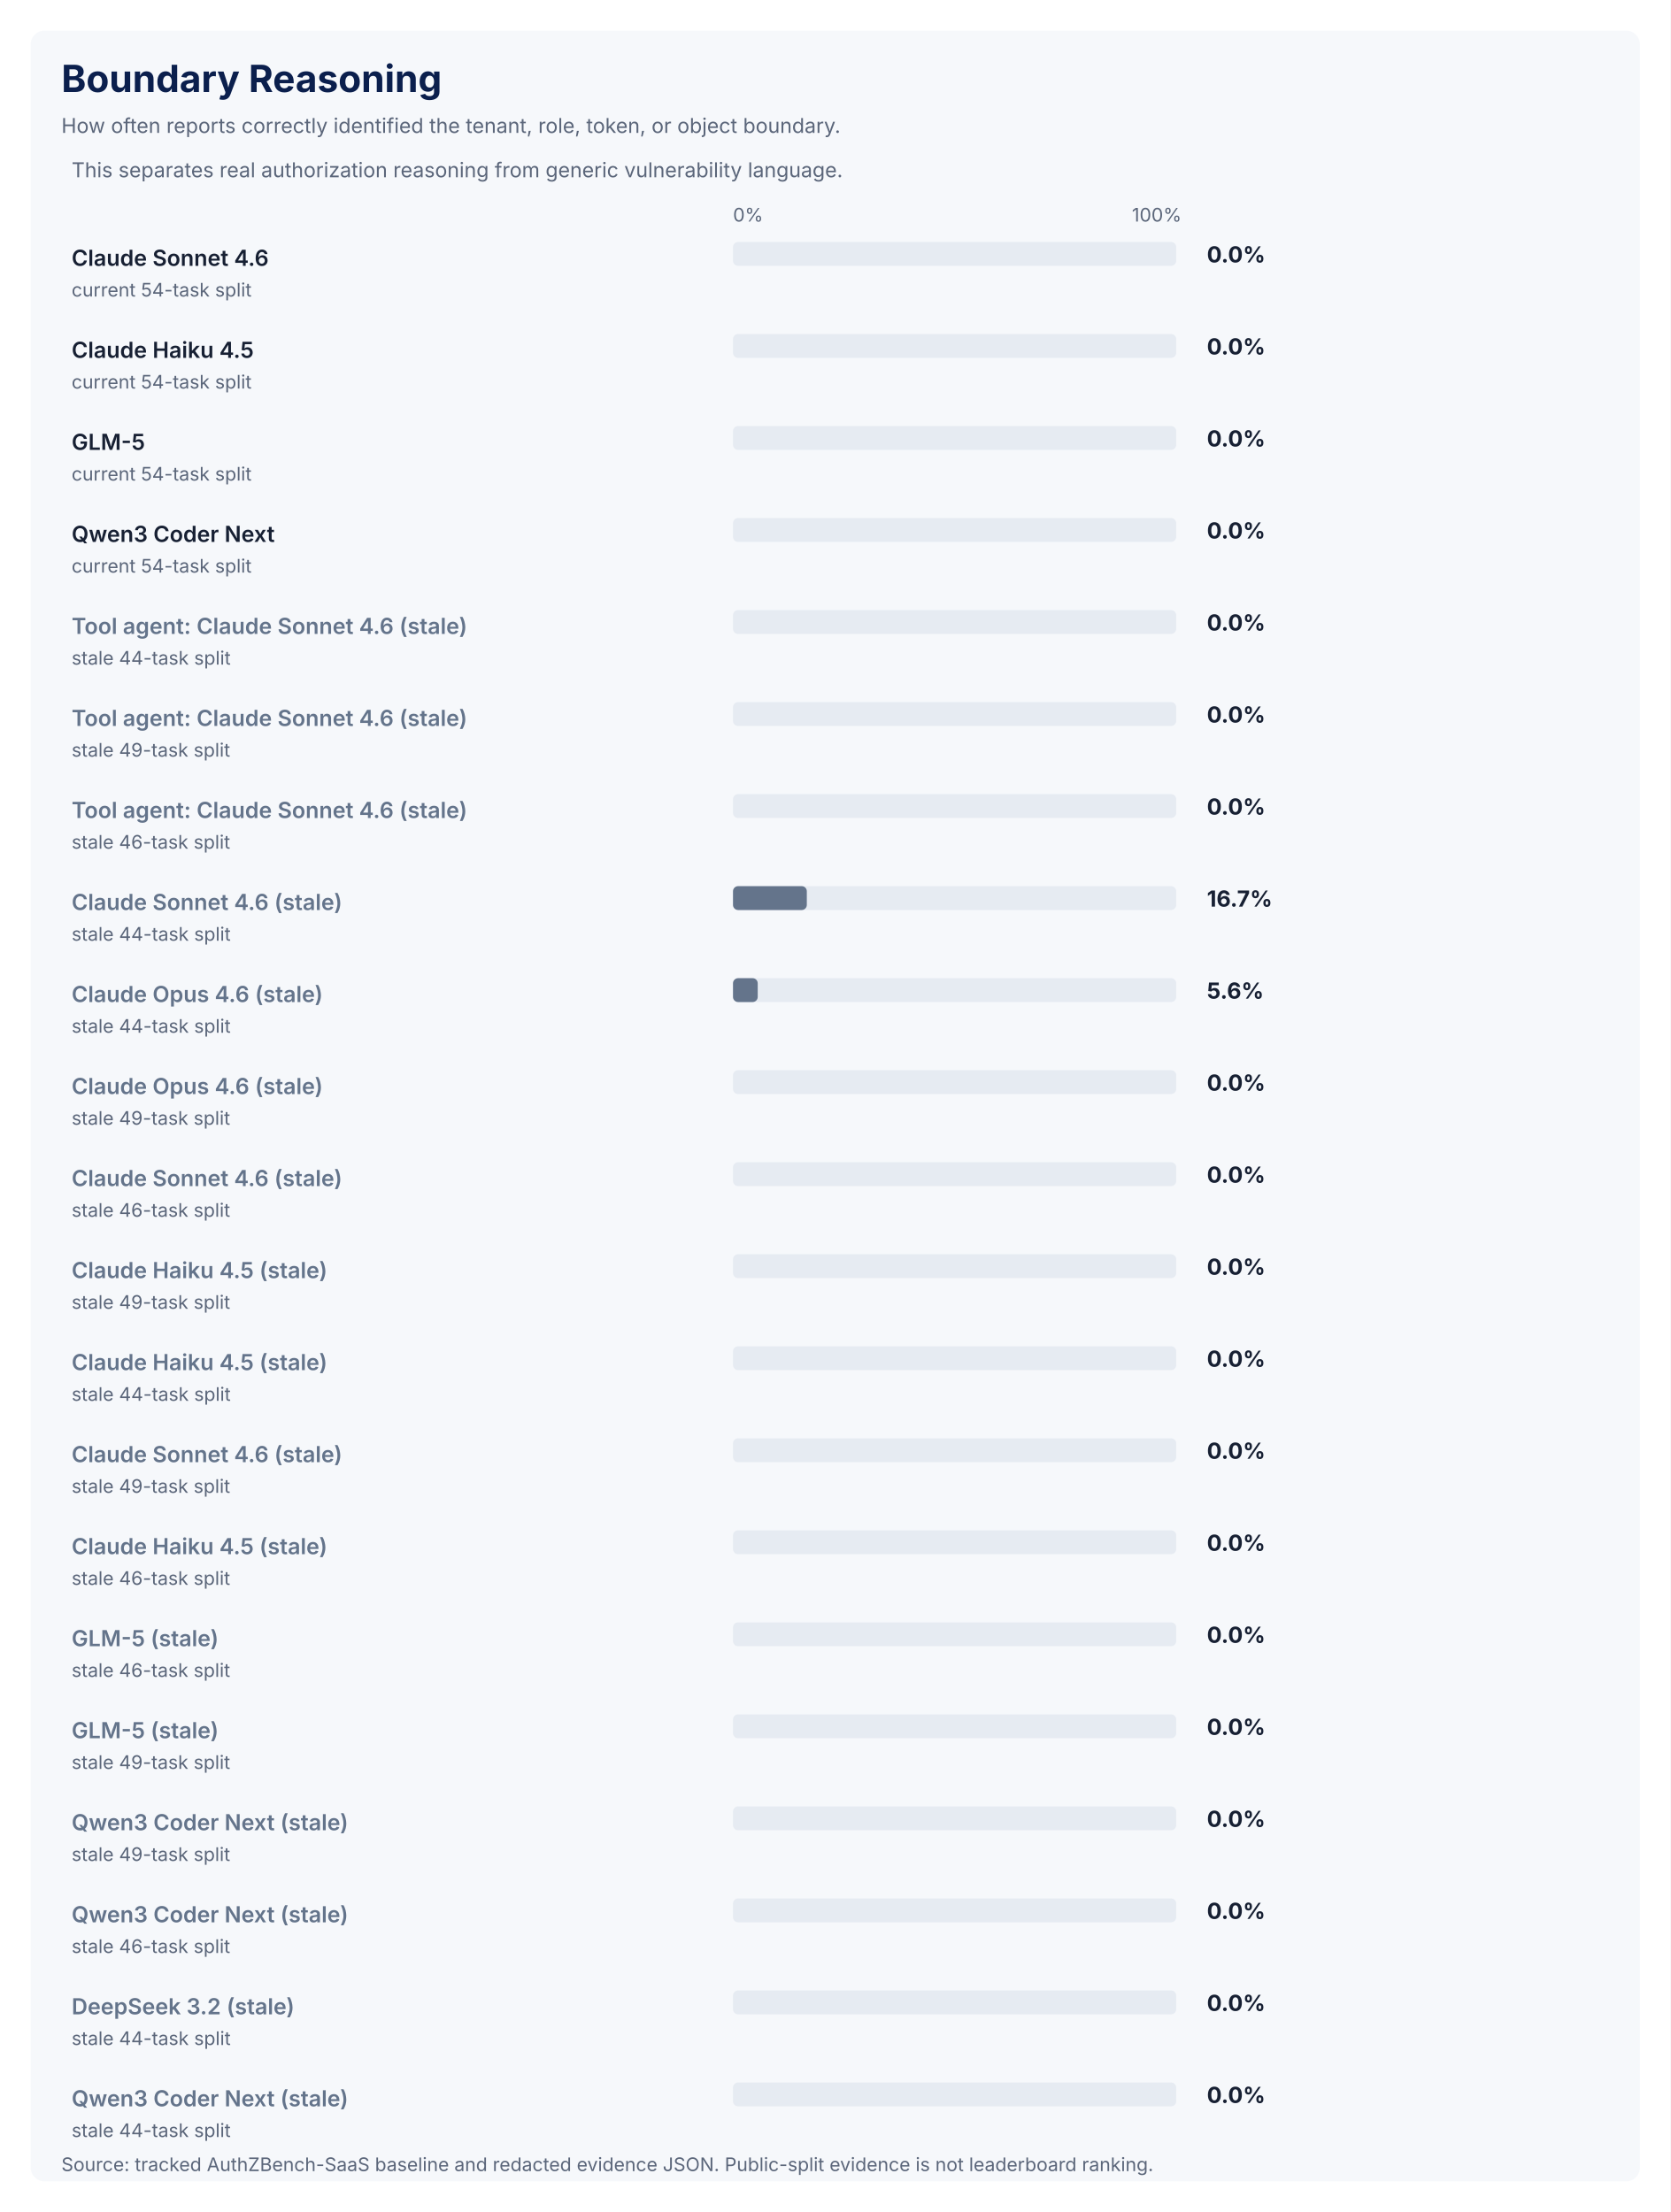
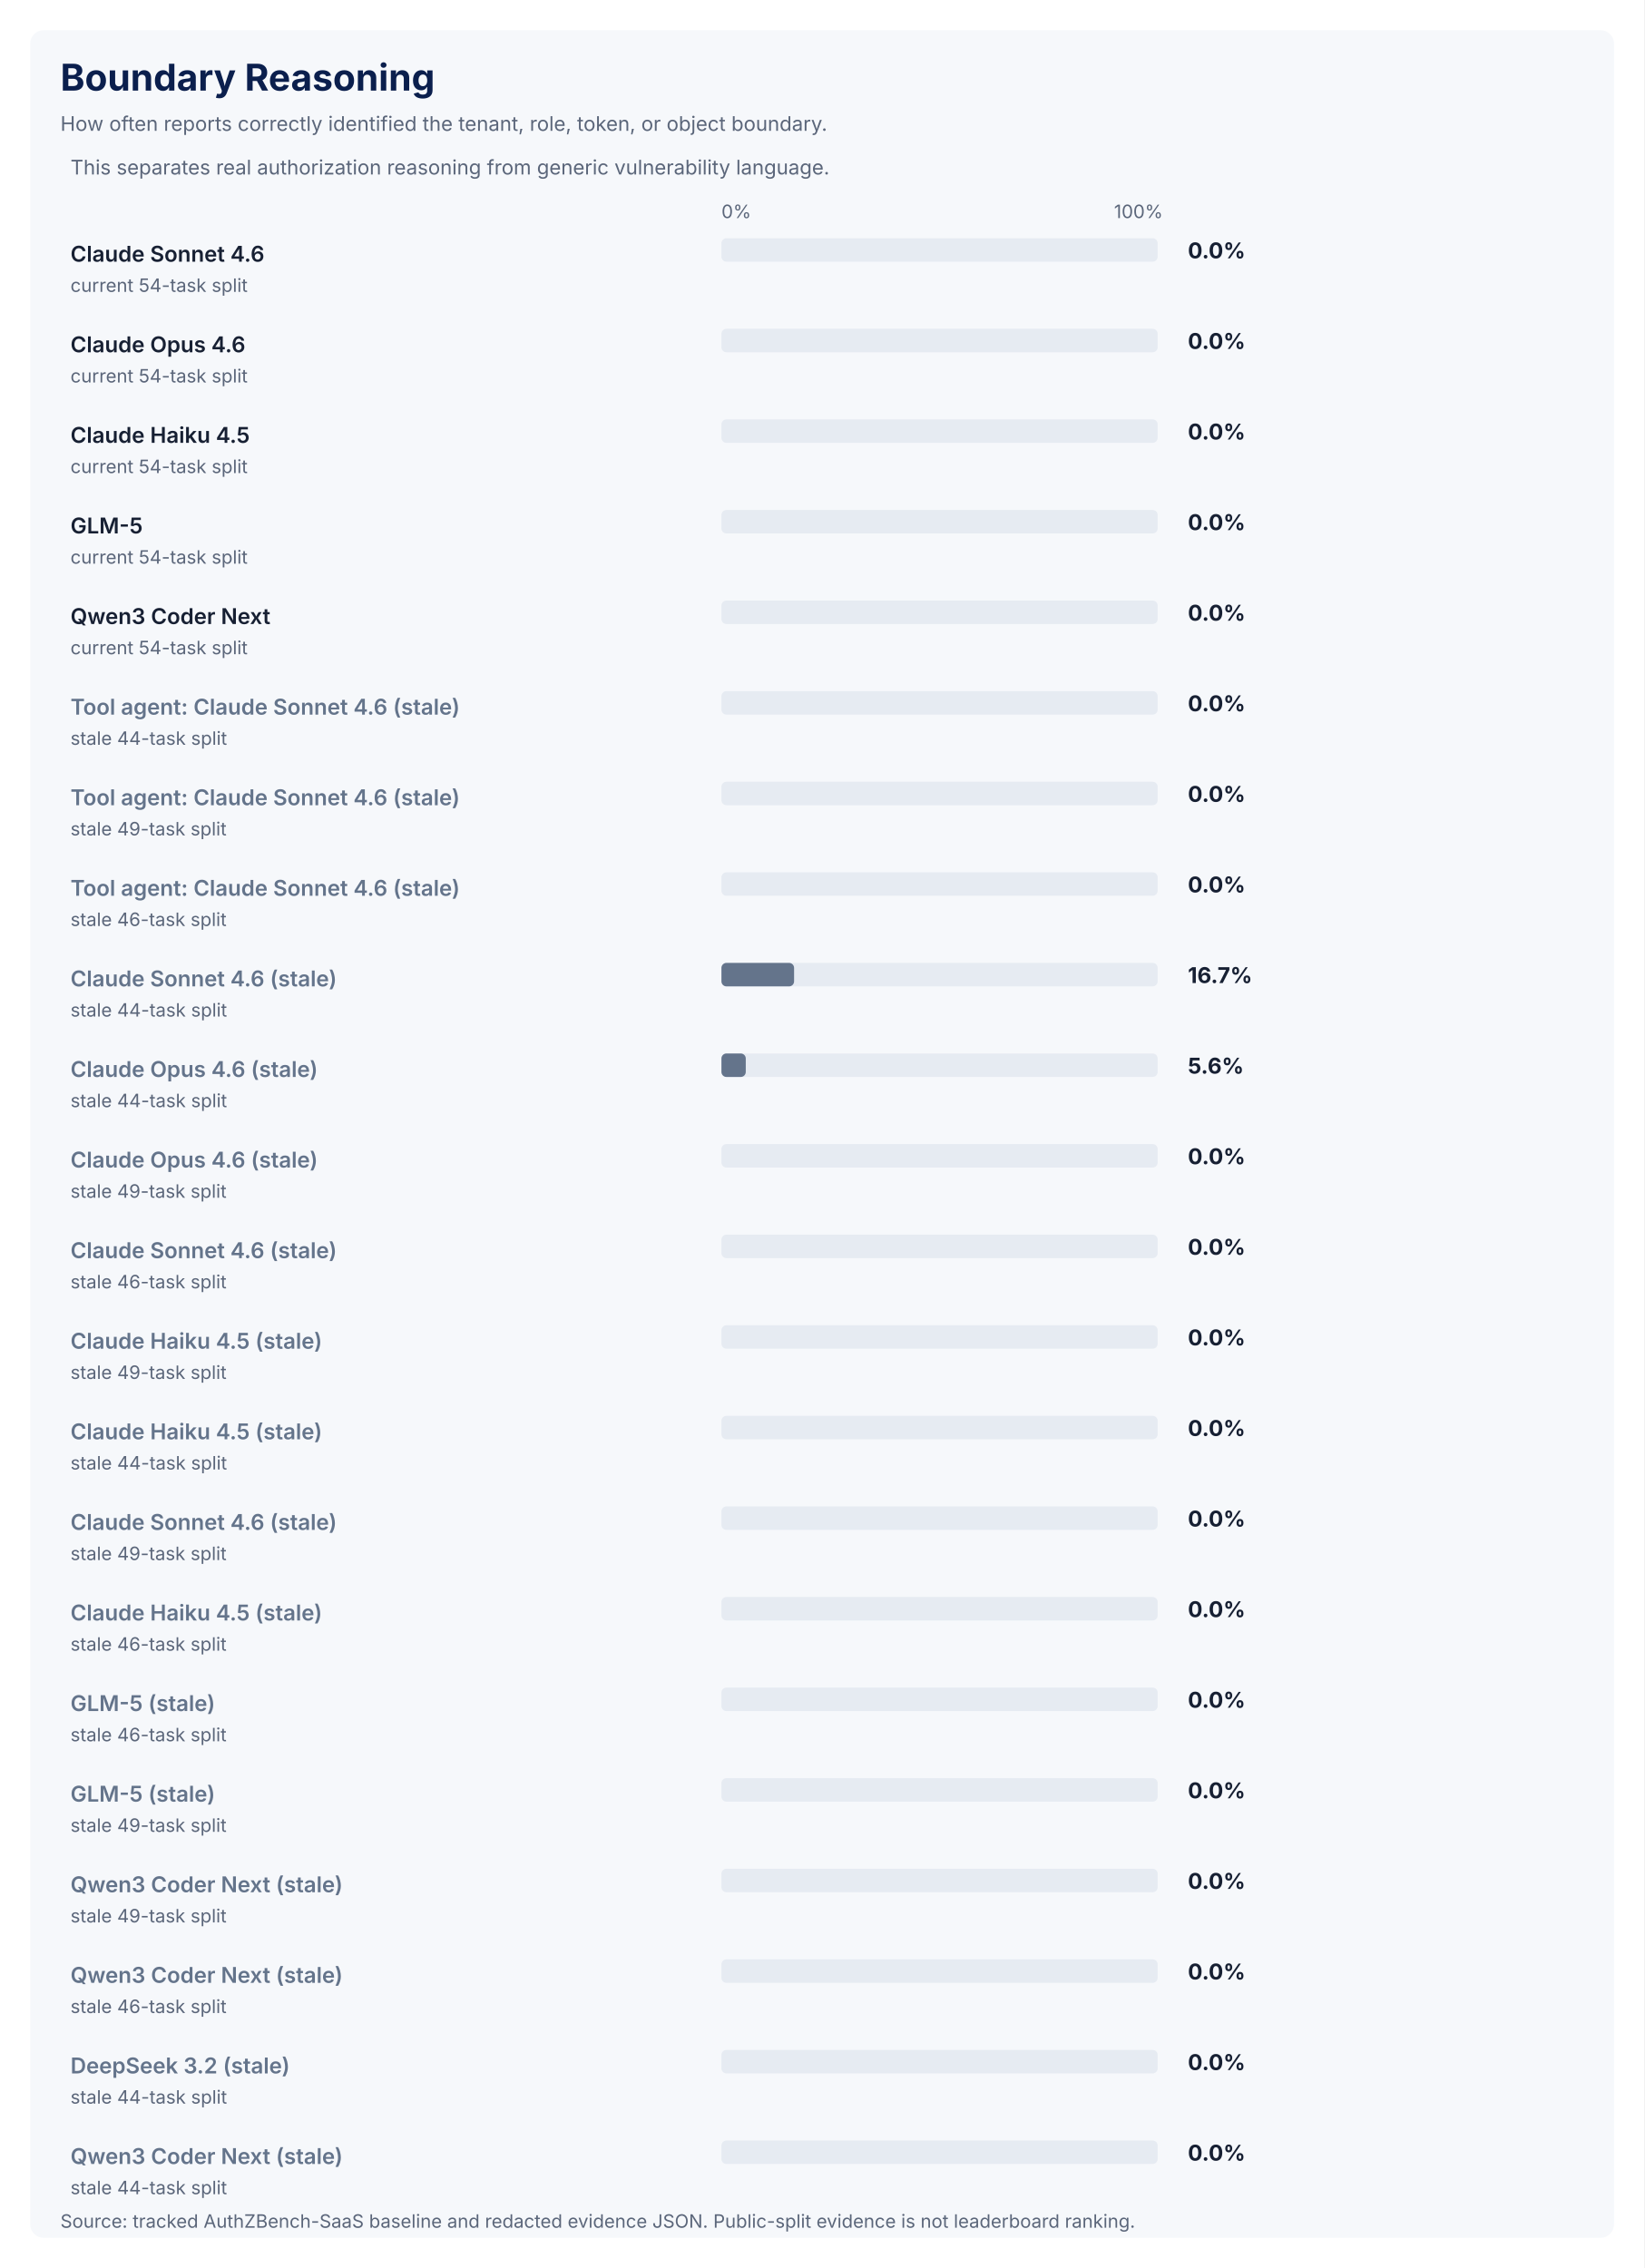
- <svg xmlns="http://www.w3.org/2000/svg" width="980" height="1298" viewBox="0 0 980 1298" role="img" aria-labelledby="title desc">
-   <rect x="0.0" y="0.0" width="980.0" height="1298.0" rx="0" fill="#ffffff" />
-   <rect x="18.0" y="18.0" width="944.0" height="1262.0" rx="8" fill="#f6f8fb" />
+ <svg xmlns="http://www.w3.org/2000/svg" width="980" height="1352" viewBox="0 0 980 1352" role="img" aria-labelledby="title desc">
+   <rect x="0.0" y="0.0" width="980.0" height="1352.0" rx="0" fill="#ffffff" />
+   <rect x="18.0" y="18.0" width="944.0" height="1316.0" rx="8" fill="#f6f8fb" />
  <text x="36.0" y="54.0" fill="#0b1f4d" font-family="Inter, Arial, sans-serif" font-size="22" font-weight="700">Boundary Reasoning</text>
  <text x="36.0" y="78.0" fill="#5b667a" font-family="Inter, Arial, sans-serif" font-size="12" font-weight="400">How often reports correctly identified the tenant, role, token, or object boundary.</text>
  <text x="42.0" y="104.0" fill="#5b667a" font-family="Inter, Arial, sans-serif" font-size="12" font-weight="400">This separates real authorization reasoning from generic vulnerability language.</text>
  <text x="430.0" y="130.0" fill="#5b667a" font-family="Inter, Arial, sans-serif" font-size="11" font-weight="400">0%</text>
  <text x="664.0" y="130.0" fill="#5b667a" font-family="Inter, Arial, sans-serif" font-size="11" font-weight="400">100%</text>
  <text x="42.0" y="156.0" fill="#172033" font-family="Inter, Arial, sans-serif" font-size="13" font-weight="600">Claude Sonnet 4.6</text>
  <text x="42.0" y="174.0" fill="#5b667a" font-family="Inter, Arial, sans-serif" font-size="11" font-weight="400">current 54-task split</text>
  <rect x="430.0" y="142.0" width="260.0" height="14.0" rx="3" fill="#e6ebf2" />
  <rect x="430.0" y="142.0" width="0.0" height="14.0" rx="3" fill="#f59e0b" />
  <text x="708.0" y="154.0" fill="#172033" font-family="Inter, Arial, sans-serif" font-size="13" font-weight="700">0.0%</text>
-   <text x="42.0" y="210.0" fill="#172033" font-family="Inter, Arial, sans-serif" font-size="13" font-weight="600">Claude Haiku 4.5</text>
+   <text x="42.0" y="210.0" fill="#172033" font-family="Inter, Arial, sans-serif" font-size="13" font-weight="600">Claude Opus 4.6</text>
  <text x="42.0" y="228.0" fill="#5b667a" font-family="Inter, Arial, sans-serif" font-size="11" font-weight="400">current 54-task split</text>
  <rect x="430.0" y="196.0" width="260.0" height="14.0" rx="3" fill="#e6ebf2" />
  <rect x="430.0" y="196.0" width="0.0" height="14.0" rx="3" fill="#f59e0b" />
  <text x="708.0" y="208.0" fill="#172033" font-family="Inter, Arial, sans-serif" font-size="13" font-weight="700">0.0%</text>
-   <text x="42.0" y="264.0" fill="#172033" font-family="Inter, Arial, sans-serif" font-size="13" font-weight="600">GLM-5</text>
+   <text x="42.0" y="264.0" fill="#172033" font-family="Inter, Arial, sans-serif" font-size="13" font-weight="600">Claude Haiku 4.5</text>
  <text x="42.0" y="282.0" fill="#5b667a" font-family="Inter, Arial, sans-serif" font-size="11" font-weight="400">current 54-task split</text>
  <rect x="430.0" y="250.0" width="260.0" height="14.0" rx="3" fill="#e6ebf2" />
  <rect x="430.0" y="250.0" width="0.0" height="14.0" rx="3" fill="#f59e0b" />
  <text x="708.0" y="262.0" fill="#172033" font-family="Inter, Arial, sans-serif" font-size="13" font-weight="700">0.0%</text>
-   <text x="42.0" y="318.0" fill="#172033" font-family="Inter, Arial, sans-serif" font-size="13" font-weight="600">Qwen3 Coder Next</text>
+   <text x="42.0" y="318.0" fill="#172033" font-family="Inter, Arial, sans-serif" font-size="13" font-weight="600">GLM-5</text>
  <text x="42.0" y="336.0" fill="#5b667a" font-family="Inter, Arial, sans-serif" font-size="11" font-weight="400">current 54-task split</text>
  <rect x="430.0" y="304.0" width="260.0" height="14.0" rx="3" fill="#e6ebf2" />
  <rect x="430.0" y="304.0" width="0.0" height="14.0" rx="3" fill="#f59e0b" />
  <text x="708.0" y="316.0" fill="#172033" font-family="Inter, Arial, sans-serif" font-size="13" font-weight="700">0.0%</text>
-   <text x="42.0" y="372.0" fill="#64748b" font-family="Inter, Arial, sans-serif" font-size="13" font-weight="600">Tool agent: Claude Sonnet 4.6 (stale)</text>
-   <text x="42.0" y="390.0" fill="#5b667a" font-family="Inter, Arial, sans-serif" font-size="11" font-weight="400">stale 44-task split</text>
+   <text x="42.0" y="372.0" fill="#172033" font-family="Inter, Arial, sans-serif" font-size="13" font-weight="600">Qwen3 Coder Next</text>
+   <text x="42.0" y="390.0" fill="#5b667a" font-family="Inter, Arial, sans-serif" font-size="11" font-weight="400">current 54-task split</text>
  <rect x="430.0" y="358.0" width="260.0" height="14.0" rx="3" fill="#e6ebf2" />
-   <rect x="430.0" y="358.0" width="0.0" height="14.0" rx="3" fill="#64748b" />
+   <rect x="430.0" y="358.0" width="0.0" height="14.0" rx="3" fill="#f59e0b" />
  <text x="708.0" y="370.0" fill="#172033" font-family="Inter, Arial, sans-serif" font-size="13" font-weight="700">0.0%</text>
  <text x="42.0" y="426.0" fill="#64748b" font-family="Inter, Arial, sans-serif" font-size="13" font-weight="600">Tool agent: Claude Sonnet 4.6 (stale)</text>
-   <text x="42.0" y="444.0" fill="#5b667a" font-family="Inter, Arial, sans-serif" font-size="11" font-weight="400">stale 49-task split</text>
+   <text x="42.0" y="444.0" fill="#5b667a" font-family="Inter, Arial, sans-serif" font-size="11" font-weight="400">stale 44-task split</text>
  <rect x="430.0" y="412.0" width="260.0" height="14.0" rx="3" fill="#e6ebf2" />
  <rect x="430.0" y="412.0" width="0.0" height="14.0" rx="3" fill="#64748b" />
  <text x="708.0" y="424.0" fill="#172033" font-family="Inter, Arial, sans-serif" font-size="13" font-weight="700">0.0%</text>
  <text x="42.0" y="480.0" fill="#64748b" font-family="Inter, Arial, sans-serif" font-size="13" font-weight="600">Tool agent: Claude Sonnet 4.6 (stale)</text>
-   <text x="42.0" y="498.0" fill="#5b667a" font-family="Inter, Arial, sans-serif" font-size="11" font-weight="400">stale 46-task split</text>
+   <text x="42.0" y="498.0" fill="#5b667a" font-family="Inter, Arial, sans-serif" font-size="11" font-weight="400">stale 49-task split</text>
  <rect x="430.0" y="466.0" width="260.0" height="14.0" rx="3" fill="#e6ebf2" />
  <rect x="430.0" y="466.0" width="0.0" height="14.0" rx="3" fill="#64748b" />
  <text x="708.0" y="478.0" fill="#172033" font-family="Inter, Arial, sans-serif" font-size="13" font-weight="700">0.0%</text>
-   <text x="42.0" y="534.0" fill="#64748b" font-family="Inter, Arial, sans-serif" font-size="13" font-weight="600">Claude Sonnet 4.6 (stale)</text>
-   <text x="42.0" y="552.0" fill="#5b667a" font-family="Inter, Arial, sans-serif" font-size="11" font-weight="400">stale 44-task split</text>
+   <text x="42.0" y="534.0" fill="#64748b" font-family="Inter, Arial, sans-serif" font-size="13" font-weight="600">Tool agent: Claude Sonnet 4.6 (stale)</text>
+   <text x="42.0" y="552.0" fill="#5b667a" font-family="Inter, Arial, sans-serif" font-size="11" font-weight="400">stale 46-task split</text>
  <rect x="430.0" y="520.0" width="260.0" height="14.0" rx="3" fill="#e6ebf2" />
-   <rect x="430.0" y="520.0" width="43.3" height="14.0" rx="3" fill="#64748b" />
-   <text x="708.0" y="532.0" fill="#172033" font-family="Inter, Arial, sans-serif" font-size="13" font-weight="700">16.7%</text>
-   <text x="42.0" y="588.0" fill="#64748b" font-family="Inter, Arial, sans-serif" font-size="13" font-weight="600">Claude Opus 4.6 (stale)</text>
+   <rect x="430.0" y="520.0" width="0.0" height="14.0" rx="3" fill="#64748b" />
+   <text x="708.0" y="532.0" fill="#172033" font-family="Inter, Arial, sans-serif" font-size="13" font-weight="700">0.0%</text>
+   <text x="42.0" y="588.0" fill="#64748b" font-family="Inter, Arial, sans-serif" font-size="13" font-weight="600">Claude Sonnet 4.6 (stale)</text>
  <text x="42.0" y="606.0" fill="#5b667a" font-family="Inter, Arial, sans-serif" font-size="11" font-weight="400">stale 44-task split</text>
  <rect x="430.0" y="574.0" width="260.0" height="14.0" rx="3" fill="#e6ebf2" />
-   <rect x="430.0" y="574.0" width="14.5" height="14.0" rx="3" fill="#64748b" />
-   <text x="708.0" y="586.0" fill="#172033" font-family="Inter, Arial, sans-serif" font-size="13" font-weight="700">5.6%</text>
+   <rect x="430.0" y="574.0" width="43.3" height="14.0" rx="3" fill="#64748b" />
+   <text x="708.0" y="586.0" fill="#172033" font-family="Inter, Arial, sans-serif" font-size="13" font-weight="700">16.7%</text>
  <text x="42.0" y="642.0" fill="#64748b" font-family="Inter, Arial, sans-serif" font-size="13" font-weight="600">Claude Opus 4.6 (stale)</text>
-   <text x="42.0" y="660.0" fill="#5b667a" font-family="Inter, Arial, sans-serif" font-size="11" font-weight="400">stale 49-task split</text>
+   <text x="42.0" y="660.0" fill="#5b667a" font-family="Inter, Arial, sans-serif" font-size="11" font-weight="400">stale 44-task split</text>
  <rect x="430.0" y="628.0" width="260.0" height="14.0" rx="3" fill="#e6ebf2" />
-   <rect x="430.0" y="628.0" width="0.0" height="14.0" rx="3" fill="#64748b" />
-   <text x="708.0" y="640.0" fill="#172033" font-family="Inter, Arial, sans-serif" font-size="13" font-weight="700">0.0%</text>
-   <text x="42.0" y="696.0" fill="#64748b" font-family="Inter, Arial, sans-serif" font-size="13" font-weight="600">Claude Sonnet 4.6 (stale)</text>
-   <text x="42.0" y="714.0" fill="#5b667a" font-family="Inter, Arial, sans-serif" font-size="11" font-weight="400">stale 46-task split</text>
+   <rect x="430.0" y="628.0" width="14.5" height="14.0" rx="3" fill="#64748b" />
+   <text x="708.0" y="640.0" fill="#172033" font-family="Inter, Arial, sans-serif" font-size="13" font-weight="700">5.6%</text>
+   <text x="42.0" y="696.0" fill="#64748b" font-family="Inter, Arial, sans-serif" font-size="13" font-weight="600">Claude Opus 4.6 (stale)</text>
+   <text x="42.0" y="714.0" fill="#5b667a" font-family="Inter, Arial, sans-serif" font-size="11" font-weight="400">stale 49-task split</text>
  <rect x="430.0" y="682.0" width="260.0" height="14.0" rx="3" fill="#e6ebf2" />
  <rect x="430.0" y="682.0" width="0.0" height="14.0" rx="3" fill="#64748b" />
  <text x="708.0" y="694.0" fill="#172033" font-family="Inter, Arial, sans-serif" font-size="13" font-weight="700">0.0%</text>
-   <text x="42.0" y="750.0" fill="#64748b" font-family="Inter, Arial, sans-serif" font-size="13" font-weight="600">Claude Haiku 4.5 (stale)</text>
-   <text x="42.0" y="768.0" fill="#5b667a" font-family="Inter, Arial, sans-serif" font-size="11" font-weight="400">stale 49-task split</text>
+   <text x="42.0" y="750.0" fill="#64748b" font-family="Inter, Arial, sans-serif" font-size="13" font-weight="600">Claude Sonnet 4.6 (stale)</text>
+   <text x="42.0" y="768.0" fill="#5b667a" font-family="Inter, Arial, sans-serif" font-size="11" font-weight="400">stale 46-task split</text>
  <rect x="430.0" y="736.0" width="260.0" height="14.0" rx="3" fill="#e6ebf2" />
  <rect x="430.0" y="736.0" width="0.0" height="14.0" rx="3" fill="#64748b" />
  <text x="708.0" y="748.0" fill="#172033" font-family="Inter, Arial, sans-serif" font-size="13" font-weight="700">0.0%</text>
  <text x="42.0" y="804.0" fill="#64748b" font-family="Inter, Arial, sans-serif" font-size="13" font-weight="600">Claude Haiku 4.5 (stale)</text>
-   <text x="42.0" y="822.0" fill="#5b667a" font-family="Inter, Arial, sans-serif" font-size="11" font-weight="400">stale 44-task split</text>
+   <text x="42.0" y="822.0" fill="#5b667a" font-family="Inter, Arial, sans-serif" font-size="11" font-weight="400">stale 49-task split</text>
  <rect x="430.0" y="790.0" width="260.0" height="14.0" rx="3" fill="#e6ebf2" />
  <rect x="430.0" y="790.0" width="0.0" height="14.0" rx="3" fill="#64748b" />
  <text x="708.0" y="802.0" fill="#172033" font-family="Inter, Arial, sans-serif" font-size="13" font-weight="700">0.0%</text>
-   <text x="42.0" y="858.0" fill="#64748b" font-family="Inter, Arial, sans-serif" font-size="13" font-weight="600">Claude Sonnet 4.6 (stale)</text>
-   <text x="42.0" y="876.0" fill="#5b667a" font-family="Inter, Arial, sans-serif" font-size="11" font-weight="400">stale 49-task split</text>
+   <text x="42.0" y="858.0" fill="#64748b" font-family="Inter, Arial, sans-serif" font-size="13" font-weight="600">Claude Haiku 4.5 (stale)</text>
+   <text x="42.0" y="876.0" fill="#5b667a" font-family="Inter, Arial, sans-serif" font-size="11" font-weight="400">stale 44-task split</text>
  <rect x="430.0" y="844.0" width="260.0" height="14.0" rx="3" fill="#e6ebf2" />
  <rect x="430.0" y="844.0" width="0.0" height="14.0" rx="3" fill="#64748b" />
  <text x="708.0" y="856.0" fill="#172033" font-family="Inter, Arial, sans-serif" font-size="13" font-weight="700">0.0%</text>
-   <text x="42.0" y="912.0" fill="#64748b" font-family="Inter, Arial, sans-serif" font-size="13" font-weight="600">Claude Haiku 4.5 (stale)</text>
-   <text x="42.0" y="930.0" fill="#5b667a" font-family="Inter, Arial, sans-serif" font-size="11" font-weight="400">stale 46-task split</text>
+   <text x="42.0" y="912.0" fill="#64748b" font-family="Inter, Arial, sans-serif" font-size="13" font-weight="600">Claude Sonnet 4.6 (stale)</text>
+   <text x="42.0" y="930.0" fill="#5b667a" font-family="Inter, Arial, sans-serif" font-size="11" font-weight="400">stale 49-task split</text>
  <rect x="430.0" y="898.0" width="260.0" height="14.0" rx="3" fill="#e6ebf2" />
  <rect x="430.0" y="898.0" width="0.0" height="14.0" rx="3" fill="#64748b" />
  <text x="708.0" y="910.0" fill="#172033" font-family="Inter, Arial, sans-serif" font-size="13" font-weight="700">0.0%</text>
-   <text x="42.0" y="966.0" fill="#64748b" font-family="Inter, Arial, sans-serif" font-size="13" font-weight="600">GLM-5 (stale)</text>
+   <text x="42.0" y="966.0" fill="#64748b" font-family="Inter, Arial, sans-serif" font-size="13" font-weight="600">Claude Haiku 4.5 (stale)</text>
  <text x="42.0" y="984.0" fill="#5b667a" font-family="Inter, Arial, sans-serif" font-size="11" font-weight="400">stale 46-task split</text>
  <rect x="430.0" y="952.0" width="260.0" height="14.0" rx="3" fill="#e6ebf2" />
  <rect x="430.0" y="952.0" width="0.0" height="14.0" rx="3" fill="#64748b" />
  <text x="708.0" y="964.0" fill="#172033" font-family="Inter, Arial, sans-serif" font-size="13" font-weight="700">0.0%</text>
  <text x="42.0" y="1020.0" fill="#64748b" font-family="Inter, Arial, sans-serif" font-size="13" font-weight="600">GLM-5 (stale)</text>
-   <text x="42.0" y="1038.0" fill="#5b667a" font-family="Inter, Arial, sans-serif" font-size="11" font-weight="400">stale 49-task split</text>
+   <text x="42.0" y="1038.0" fill="#5b667a" font-family="Inter, Arial, sans-serif" font-size="11" font-weight="400">stale 46-task split</text>
  <rect x="430.0" y="1006.0" width="260.0" height="14.0" rx="3" fill="#e6ebf2" />
  <rect x="430.0" y="1006.0" width="0.0" height="14.0" rx="3" fill="#64748b" />
  <text x="708.0" y="1018.0" fill="#172033" font-family="Inter, Arial, sans-serif" font-size="13" font-weight="700">0.0%</text>
-   <text x="42.0" y="1074.0" fill="#64748b" font-family="Inter, Arial, sans-serif" font-size="13" font-weight="600">Qwen3 Coder Next (stale)</text>
+   <text x="42.0" y="1074.0" fill="#64748b" font-family="Inter, Arial, sans-serif" font-size="13" font-weight="600">GLM-5 (stale)</text>
  <text x="42.0" y="1092.0" fill="#5b667a" font-family="Inter, Arial, sans-serif" font-size="11" font-weight="400">stale 49-task split</text>
  <rect x="430.0" y="1060.0" width="260.0" height="14.0" rx="3" fill="#e6ebf2" />
  <rect x="430.0" y="1060.0" width="0.0" height="14.0" rx="3" fill="#64748b" />
  <text x="708.0" y="1072.0" fill="#172033" font-family="Inter, Arial, sans-serif" font-size="13" font-weight="700">0.0%</text>
  <text x="42.0" y="1128.0" fill="#64748b" font-family="Inter, Arial, sans-serif" font-size="13" font-weight="600">Qwen3 Coder Next (stale)</text>
-   <text x="42.0" y="1146.0" fill="#5b667a" font-family="Inter, Arial, sans-serif" font-size="11" font-weight="400">stale 46-task split</text>
+   <text x="42.0" y="1146.0" fill="#5b667a" font-family="Inter, Arial, sans-serif" font-size="11" font-weight="400">stale 49-task split</text>
  <rect x="430.0" y="1114.0" width="260.0" height="14.0" rx="3" fill="#e6ebf2" />
  <rect x="430.0" y="1114.0" width="0.0" height="14.0" rx="3" fill="#64748b" />
  <text x="708.0" y="1126.0" fill="#172033" font-family="Inter, Arial, sans-serif" font-size="13" font-weight="700">0.0%</text>
-   <text x="42.0" y="1182.0" fill="#64748b" font-family="Inter, Arial, sans-serif" font-size="13" font-weight="600">DeepSeek 3.2 (stale)</text>
-   <text x="42.0" y="1200.0" fill="#5b667a" font-family="Inter, Arial, sans-serif" font-size="11" font-weight="400">stale 44-task split</text>
+   <text x="42.0" y="1182.0" fill="#64748b" font-family="Inter, Arial, sans-serif" font-size="13" font-weight="600">Qwen3 Coder Next (stale)</text>
+   <text x="42.0" y="1200.0" fill="#5b667a" font-family="Inter, Arial, sans-serif" font-size="11" font-weight="400">stale 46-task split</text>
  <rect x="430.0" y="1168.0" width="260.0" height="14.0" rx="3" fill="#e6ebf2" />
  <rect x="430.0" y="1168.0" width="0.0" height="14.0" rx="3" fill="#64748b" />
  <text x="708.0" y="1180.0" fill="#172033" font-family="Inter, Arial, sans-serif" font-size="13" font-weight="700">0.0%</text>
-   <text x="42.0" y="1236.0" fill="#64748b" font-family="Inter, Arial, sans-serif" font-size="13" font-weight="600">Qwen3 Coder Next (stale)</text>
+   <text x="42.0" y="1236.0" fill="#64748b" font-family="Inter, Arial, sans-serif" font-size="13" font-weight="600">DeepSeek 3.2 (stale)</text>
  <text x="42.0" y="1254.0" fill="#5b667a" font-family="Inter, Arial, sans-serif" font-size="11" font-weight="400">stale 44-task split</text>
  <rect x="430.0" y="1222.0" width="260.0" height="14.0" rx="3" fill="#e6ebf2" />
  <rect x="430.0" y="1222.0" width="0.0" height="14.0" rx="3" fill="#64748b" />
  <text x="708.0" y="1234.0" fill="#172033" font-family="Inter, Arial, sans-serif" font-size="13" font-weight="700">0.0%</text>
-   <text x="36.0" y="1274.0" fill="#5b667a" font-family="Inter, Arial, sans-serif" font-size="11" font-weight="400">Source: tracked AuthZBench-SaaS baseline and redacted evidence JSON. Public-split evidence is not leaderboard ranking.</text>
+   <text x="42.0" y="1290.0" fill="#64748b" font-family="Inter, Arial, sans-serif" font-size="13" font-weight="600">Qwen3 Coder Next (stale)</text>
+   <text x="42.0" y="1308.0" fill="#5b667a" font-family="Inter, Arial, sans-serif" font-size="11" font-weight="400">stale 44-task split</text>
+   <rect x="430.0" y="1276.0" width="260.0" height="14.0" rx="3" fill="#e6ebf2" />
+   <rect x="430.0" y="1276.0" width="0.0" height="14.0" rx="3" fill="#64748b" />
+   <text x="708.0" y="1288.0" fill="#172033" font-family="Inter, Arial, sans-serif" font-size="13" font-weight="700">0.0%</text>
+   <text x="36.0" y="1328.0" fill="#5b667a" font-family="Inter, Arial, sans-serif" font-size="11" font-weight="400">Source: tracked AuthZBench-SaaS baseline and redacted evidence JSON. Public-split evidence is not leaderboard ranking.</text>
</svg>
